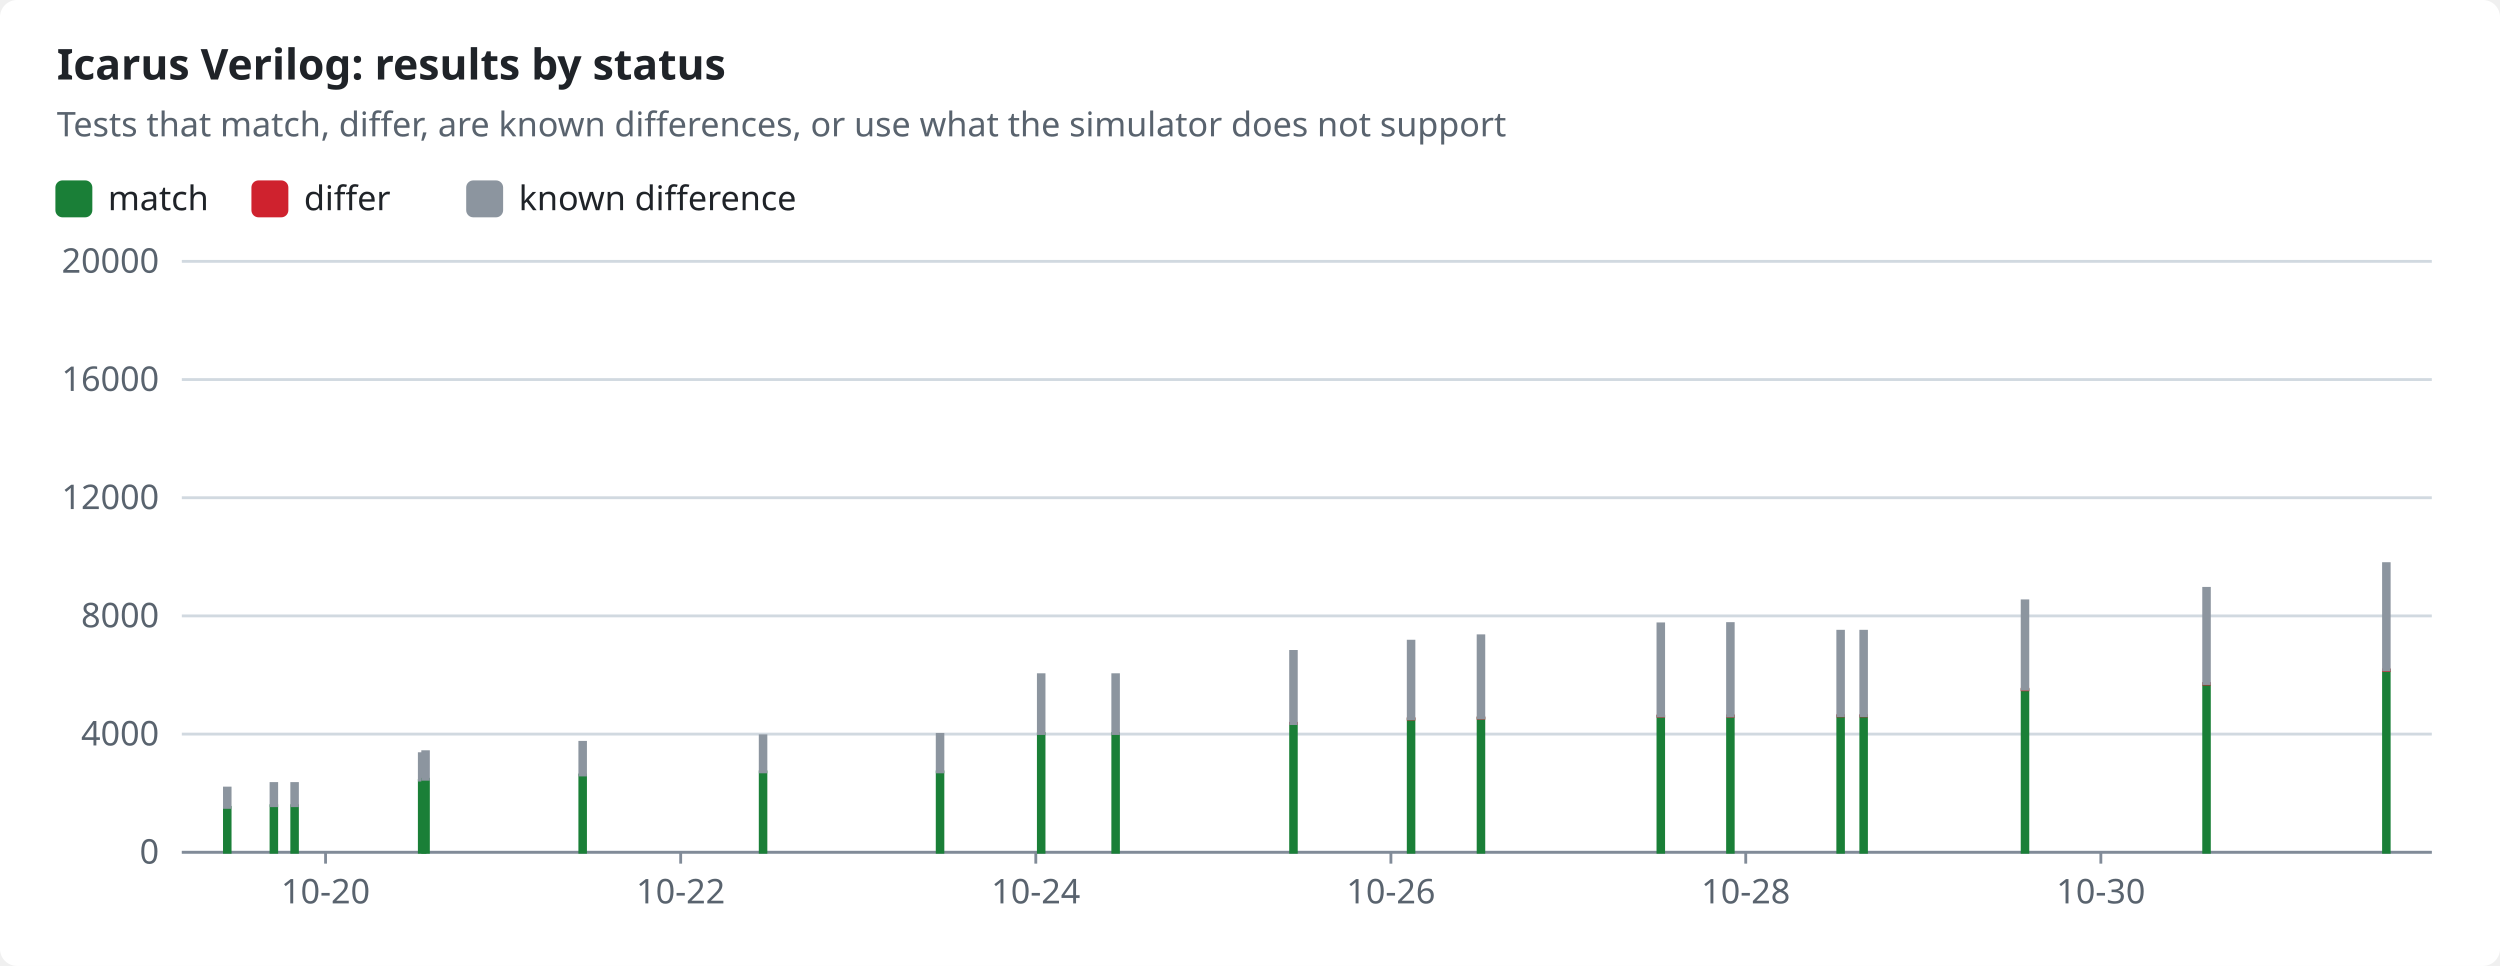
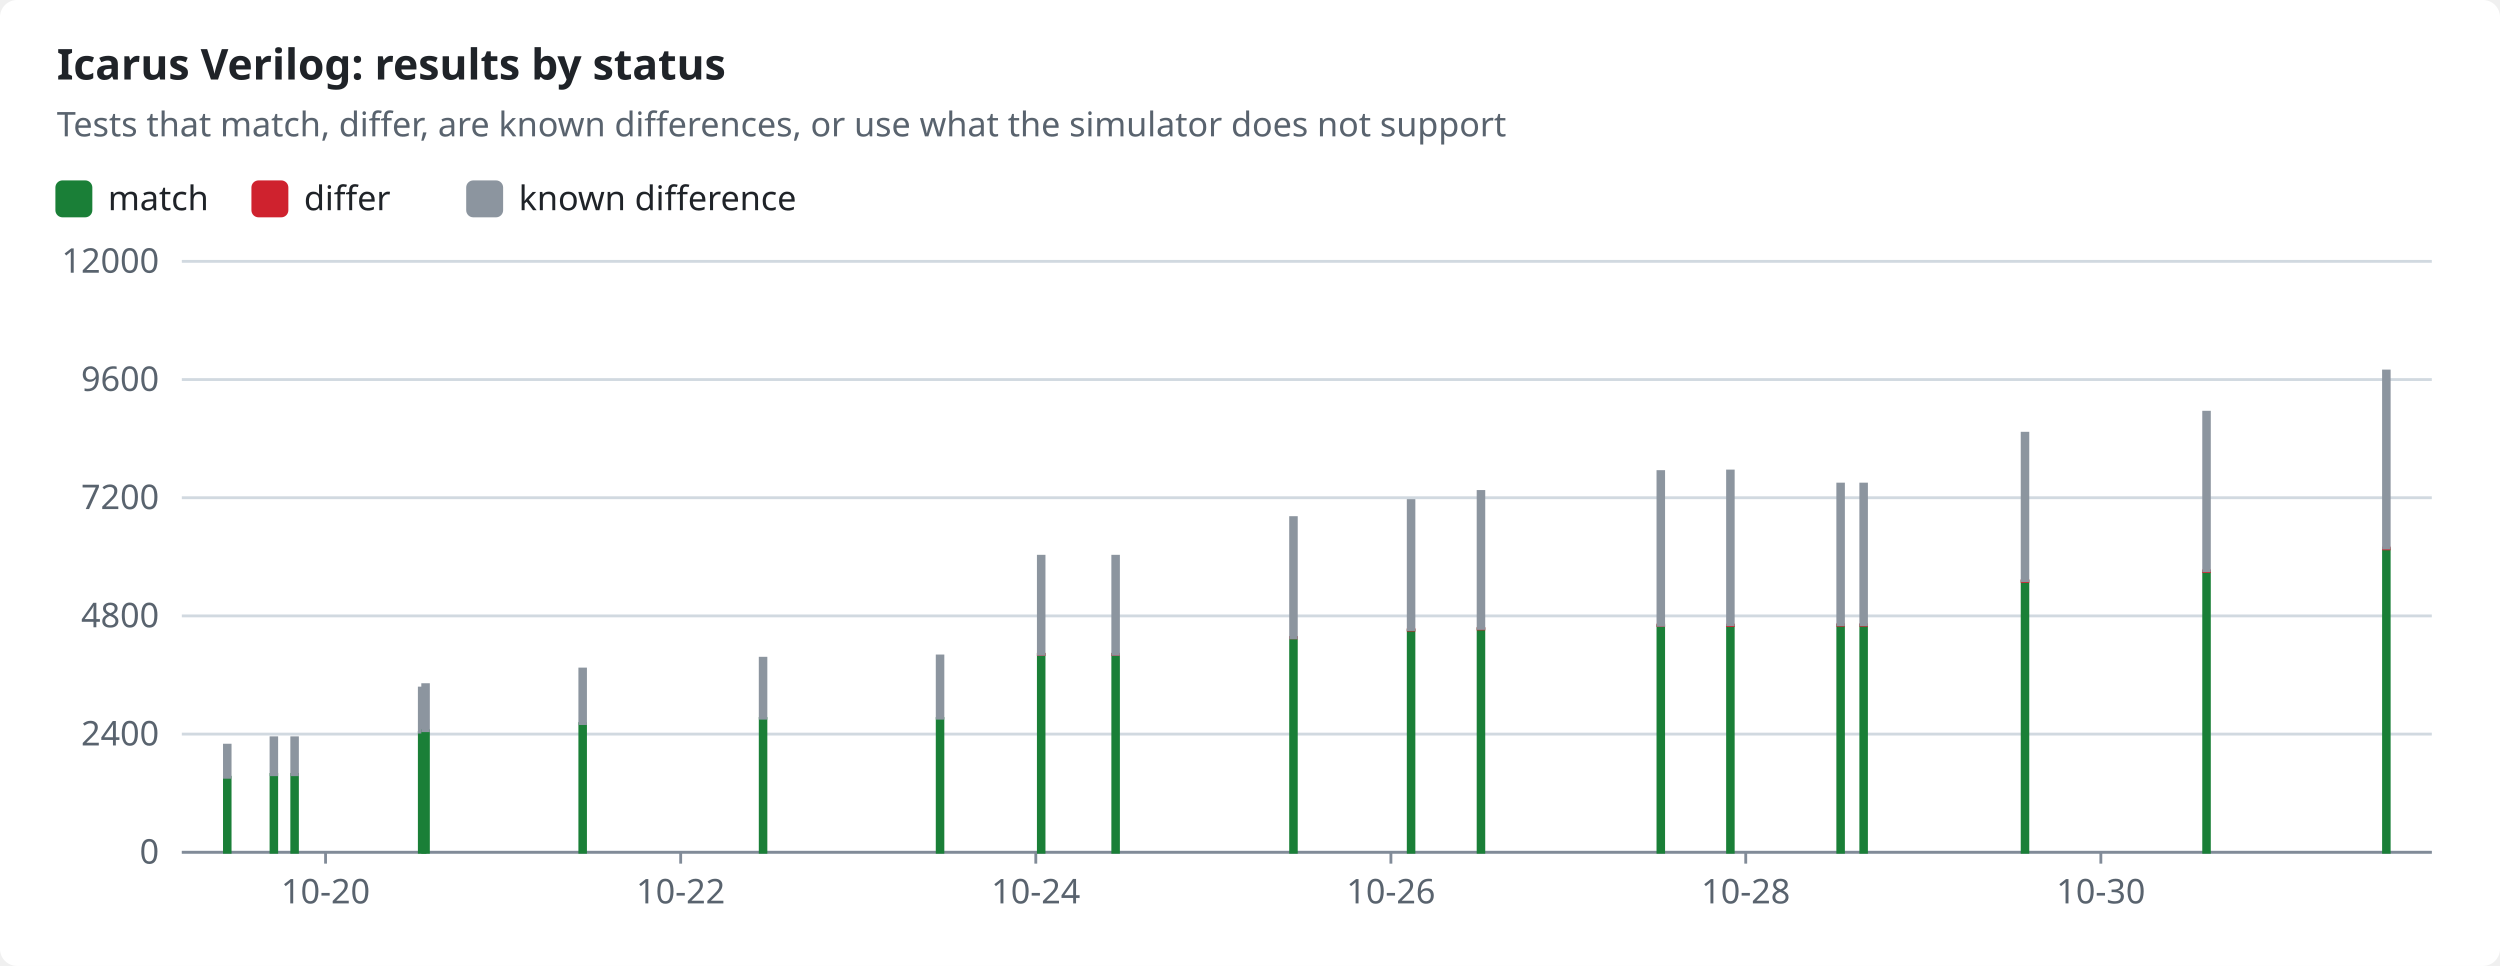
<svg xmlns="http://www.w3.org/2000/svg" width="880" height="340" viewBox="0 0 880 340" role="img">
  <style>text{font-family:-apple-system,BlinkMacSystemFont,"Segoe UI","Noto Sans",Helvetica,Arial,sans-serif;font-size:12px;fill:#1f2328;stroke:none}.bg{fill:#ffffff}.muted{fill:#59636e}.title{font-size:15px;font-weight:600}.grid{stroke:#d1d9e0;stroke-width:1}.axis{stroke:#818b98;stroke-width:1}.line{fill:none;stroke-width:2}.dashed{stroke-dasharray:5 4}.c-pass{stroke:#1a7f37;fill:#1a7f37}.c-fail{stroke:#cf222e;fill:#cf222e}.c-known{stroke:#8c959f;fill:#8c959f}.c-unsupported{stroke:#bf8700;fill:#bf8700}.line{fill:none}.mk{fill:none;stroke-width:1.6}@media (prefers-color-scheme:dark){text{fill:#f0f6fc}.bg{fill:#0d1117}.muted{fill:#9198a1}.grid{stroke:#3d444d}.axis{stroke:#656c76}.c-pass{stroke:#3fb950;fill:#3fb950}.c-fail{stroke:#f85149;fill:#f85149}.c-known{stroke:#6e7681;fill:#6e7681}.c-unsupported{stroke:#d29922;fill:#d29922}.line{fill:none}.mk{fill:none;stroke-width:1.6}}</style>
  <rect class="bg" width="880" height="340" rx="6" />
  <text x="20.0" y="28.0" class="title" text-anchor="start">Icarus Verilog: results by status</text>
  <text x="20.0" y="48.0" class="muted" text-anchor="start">Tests that match, differ, are known differences, or use what the simulator does not support</text>
  <rect class="c-pass" x="20" y="64" width="12" height="12" rx="2" />
  <text x="38.0" y="74.0" text-anchor="start">match</text>
  <rect class="c-fail" x="89.0" y="64" width="12" height="12" rx="2" />
  <text x="107.0" y="74.0" text-anchor="start">differ</text>
  <rect class="c-known" x="164.6" y="64" width="12" height="12" rx="2" />
  <text x="182.6" y="74.0" text-anchor="start">known difference</text>
  <line class="grid" x1="64" x2="856" y1="300.0" y2="300.0" />
  <text x="56.0" y="304.0" class="muted" text-anchor="end">0</text>
  <line class="grid" x1="64" x2="856" y1="258.4" y2="258.4" />
-   <text x="56.0" y="262.4" class="muted" text-anchor="end">4000</text>
+   <text x="56.0" y="262.4" class="muted" text-anchor="end">2400</text>
  <line class="grid" x1="64" x2="856" y1="216.8" y2="216.8" />
-   <text x="56.0" y="220.8" class="muted" text-anchor="end">8000</text>
+   <text x="56.0" y="220.8" class="muted" text-anchor="end">4800</text>
  <line class="grid" x1="64" x2="856" y1="175.2" y2="175.2" />
-   <text x="56.0" y="179.2" class="muted" text-anchor="end">12000</text>
+   <text x="56.0" y="179.2" class="muted" text-anchor="end">7200</text>
  <line class="grid" x1="64" x2="856" y1="133.6" y2="133.6" />
-   <text x="56.0" y="137.6" class="muted" text-anchor="end">16000</text>
+   <text x="56.0" y="137.6" class="muted" text-anchor="end">9600</text>
  <line class="grid" x1="64" x2="856" y1="92.0" y2="92.0" />
-   <text x="56.0" y="96.0" class="muted" text-anchor="end">20000</text>
+   <text x="56.0" y="96.0" class="muted" text-anchor="end">12000</text>
  <line class="axis" x1="64" x2="856" y1="300" y2="300" />
  <line class="axis" x1="114.6" x2="114.6" y1="300" y2="304" />
  <text x="114.6" y="318.0" class="muted" text-anchor="middle">10-20</text>
  <line class="axis" x1="239.6" x2="239.6" y1="300" y2="304" />
  <text x="239.6" y="318.0" class="muted" text-anchor="middle">10-22</text>
  <line class="axis" x1="364.6" x2="364.6" y1="300" y2="304" />
  <text x="364.6" y="318.0" class="muted" text-anchor="middle">10-24</text>
  <line class="axis" x1="489.6" x2="489.6" y1="300" y2="304" />
  <text x="489.6" y="318.0" class="muted" text-anchor="middle">10-26</text>
  <line class="axis" x1="614.5" x2="614.5" y1="300" y2="304" />
  <text x="614.5" y="318.0" class="muted" text-anchor="middle">10-28</text>
  <line class="axis" x1="739.5" x2="739.5" y1="300" y2="304" />
  <text x="739.5" y="318.0" class="muted" text-anchor="middle">10-30</text>
-   <rect class="c-pass" x="79.0" y="284.2" width="2.0" height="15.8" />
-   <rect class="c-known" x="79.0" y="277.4" width="2.0" height="6.8" />
-   <rect class="c-pass" x="95.4" y="283.6" width="2.0" height="16.4" />
-   <rect class="c-known" x="95.4" y="275.8" width="2.0" height="7.8" />
-   <rect class="c-pass" x="102.7" y="283.6" width="2.0" height="16.4" />
-   <rect class="c-known" x="102.7" y="275.8" width="2.0" height="7.8" />
-   <rect class="c-pass" x="147.6" y="274.7" width="2.0" height="25.3" />
-   <rect class="c-known" x="147.6" y="265.3" width="2.0" height="9.3" />
-   <rect class="c-pass" x="148.8" y="274.3" width="2.0" height="25.7" />
-   <rect class="c-known" x="148.8" y="264.6" width="2.0" height="9.7" />
-   <rect class="c-pass" x="204.1" y="272.8" width="2.0" height="27.2" />
-   <rect class="c-known" x="204.1" y="261.3" width="2.0" height="11.5" />
-   <rect class="c-pass" x="267.6" y="271.7" width="2.0" height="28.3" />
-   <rect class="c-known" x="267.6" y="259.0" width="2.0" height="12.7" />
-   <rect class="c-pass" x="329.9" y="271.7" width="2.0" height="28.3" />
-   <rect class="c-known" x="329.9" y="258.5" width="2.0" height="13.2" />
-   <rect class="c-pass" x="365.5" y="258.2" width="2.0" height="41.8" />
-   <rect class="c-fail" x="365.5" y="258.2" width="2.0" height="0.0" />
-   <rect class="c-known" x="365.5" y="237.5" width="2.0" height="20.7" />
-   <rect class="c-pass" x="391.7" y="258.2" width="2.0" height="41.8" />
-   <rect class="c-fail" x="391.7" y="258.2" width="2.0" height="0.0" />
-   <rect class="c-known" x="391.7" y="237.5" width="2.0" height="20.7" />
-   <rect class="c-pass" x="454.3" y="254.7" width="2.0" height="45.3" />
-   <rect class="c-fail" x="454.3" y="254.6" width="2.0" height="0.1" />
-   <rect class="c-known" x="454.3" y="229.3" width="2.0" height="25.4" />
-   <rect class="c-pass" x="495.7" y="253.1" width="2.0" height="46.9" />
-   <rect class="c-fail" x="495.7" y="253.0" width="2.0" height="0.1" />
-   <rect class="c-known" x="495.7" y="225.7" width="2.0" height="27.3" />
-   <rect class="c-pass" x="520.3" y="252.8" width="2.0" height="47.2" />
-   <rect class="c-fail" x="520.3" y="252.7" width="2.0" height="0.1" />
-   <rect class="c-known" x="520.3" y="223.8" width="2.0" height="28.9" />
-   <rect class="c-pass" x="583.6" y="252.2" width="2.0" height="47.8" />
-   <rect class="c-fail" x="583.6" y="252.0" width="2.0" height="0.1" />
-   <rect class="c-known" x="583.6" y="219.6" width="2.0" height="32.4" />
-   <rect class="c-pass" x="608.1" y="252.1" width="2.0" height="47.9" />
-   <rect class="c-fail" x="608.1" y="252.0" width="2.0" height="0.1" />
-   <rect class="c-known" x="608.1" y="219.5" width="2.0" height="32.5" />
-   <rect class="c-pass" x="646.9" y="252.1" width="2.0" height="47.9" />
-   <rect class="c-fail" x="646.9" y="251.9" width="2.0" height="0.1" />
-   <rect class="c-known" x="646.9" y="222.2" width="2.0" height="29.7" />
-   <rect class="c-pass" x="655.0" y="252.1" width="2.0" height="47.9" />
-   <rect class="c-fail" x="655.0" y="251.9" width="2.0" height="0.1" />
-   <rect class="c-known" x="655.0" y="222.2" width="2.0" height="29.7" />
-   <rect class="c-pass" x="711.8" y="242.8" width="2.0" height="57.2" />
-   <rect class="c-fail" x="711.8" y="242.6" width="2.0" height="0.2" />
-   <rect class="c-known" x="711.8" y="211.5" width="2.0" height="31.1" />
-   <rect class="c-pass" x="775.7" y="240.7" width="2.0" height="59.3" />
-   <rect class="c-fail" x="775.7" y="240.6" width="2.0" height="0.2" />
-   <rect class="c-known" x="775.7" y="207.1" width="2.0" height="33.5" />
-   <rect class="c-pass" x="839.0" y="235.9" width="2.0" height="64.1" />
-   <rect class="c-fail" x="839.0" y="235.8" width="2.0" height="0.2" />
-   <rect class="c-known" x="839.0" y="198.4" width="2.0" height="37.4" />
+   <rect class="c-pass" x="79.0" y="273.6" width="2.0" height="26.4" />
+   <rect class="c-known" x="79.0" y="262.3" width="2.0" height="11.3" />
+   <rect class="c-pass" x="95.4" y="272.6" width="2.0" height="27.4" />
+   <rect class="c-known" x="95.4" y="259.7" width="2.0" height="13.0" />
+   <rect class="c-pass" x="102.7" y="272.6" width="2.0" height="27.4" />
+   <rect class="c-known" x="102.7" y="259.7" width="2.0" height="13.0" />
+   <rect class="c-pass" x="147.6" y="257.8" width="2.0" height="42.2" />
+   <rect class="c-known" x="147.6" y="242.2" width="2.0" height="15.5" />
+   <rect class="c-pass" x="148.8" y="257.2" width="2.0" height="42.8" />
+   <rect class="c-known" x="148.8" y="241.0" width="2.0" height="16.2" />
+   <rect class="c-pass" x="204.1" y="254.7" width="2.0" height="45.3" />
+   <rect class="c-known" x="204.1" y="235.5" width="2.0" height="19.2" />
+   <rect class="c-pass" x="267.6" y="252.9" width="2.0" height="47.1" />
+   <rect class="c-known" x="267.6" y="231.7" width="2.0" height="21.1" />
+   <rect class="c-pass" x="329.9" y="252.9" width="2.0" height="47.1" />
+   <rect class="c-known" x="329.9" y="230.9" width="2.0" height="21.9" />
+   <rect class="c-pass" x="365.5" y="230.4" width="2.0" height="69.6" />
+   <rect class="c-fail" x="365.5" y="230.3" width="2.0" height="0.1" />
+   <rect class="c-known" x="365.5" y="195.8" width="2.0" height="34.5" />
+   <rect class="c-pass" x="391.7" y="230.4" width="2.0" height="69.6" />
+   <rect class="c-fail" x="391.7" y="230.3" width="2.0" height="0.1" />
+   <rect class="c-known" x="391.7" y="195.8" width="2.0" height="34.5" />
+   <rect class="c-pass" x="454.3" y="224.5" width="2.0" height="75.5" />
+   <rect class="c-fail" x="454.3" y="224.4" width="2.0" height="0.1" />
+   <rect class="c-known" x="454.3" y="182.2" width="2.0" height="42.3" />
+   <rect class="c-pass" x="495.7" y="221.9" width="2.0" height="78.1" />
+   <rect class="c-fail" x="495.7" y="221.6" width="2.0" height="0.2" />
+   <rect class="c-known" x="495.7" y="176.2" width="2.0" height="45.4" />
+   <rect class="c-pass" x="520.3" y="221.4" width="2.0" height="78.6" />
+   <rect class="c-fail" x="520.3" y="221.2" width="2.0" height="0.2" />
+   <rect class="c-known" x="520.3" y="173.0" width="2.0" height="48.2" />
+   <rect class="c-pass" x="583.6" y="220.3" width="2.0" height="79.7" />
+   <rect class="c-fail" x="583.6" y="220.0" width="2.0" height="0.2" />
+   <rect class="c-known" x="583.6" y="166.0" width="2.0" height="54.1" />
+   <rect class="c-pass" x="608.1" y="220.2" width="2.0" height="79.8" />
+   <rect class="c-fail" x="608.1" y="220.0" width="2.0" height="0.2" />
+   <rect class="c-known" x="608.1" y="165.8" width="2.0" height="54.1" />
+   <rect class="c-pass" x="646.9" y="220.1" width="2.0" height="79.9" />
+   <rect class="c-fail" x="646.9" y="219.9" width="2.0" height="0.2" />
+   <rect class="c-known" x="646.9" y="170.4" width="2.0" height="49.5" />
+   <rect class="c-pass" x="655.0" y="220.1" width="2.0" height="79.9" />
+   <rect class="c-fail" x="655.0" y="219.9" width="2.0" height="0.2" />
+   <rect class="c-known" x="655.0" y="170.4" width="2.0" height="49.5" />
+   <rect class="c-pass" x="711.8" y="204.6" width="2.0" height="95.4" />
+   <rect class="c-fail" x="711.8" y="204.4" width="2.0" height="0.3" />
+   <rect class="c-known" x="711.8" y="152.5" width="2.0" height="51.9" />
+   <rect class="c-pass" x="775.7" y="201.2" width="2.0" height="98.8" />
+   <rect class="c-fail" x="775.7" y="200.9" width="2.0" height="0.3" />
+   <rect class="c-known" x="775.7" y="145.1" width="2.0" height="55.8" />
+   <rect class="c-pass" x="839.0" y="193.2" width="2.0" height="106.8" />
+   <rect class="c-fail" x="839.0" y="192.9" width="2.0" height="0.3" />
+   <rect class="c-known" x="839.0" y="130.6" width="2.0" height="62.3" />
</svg>
